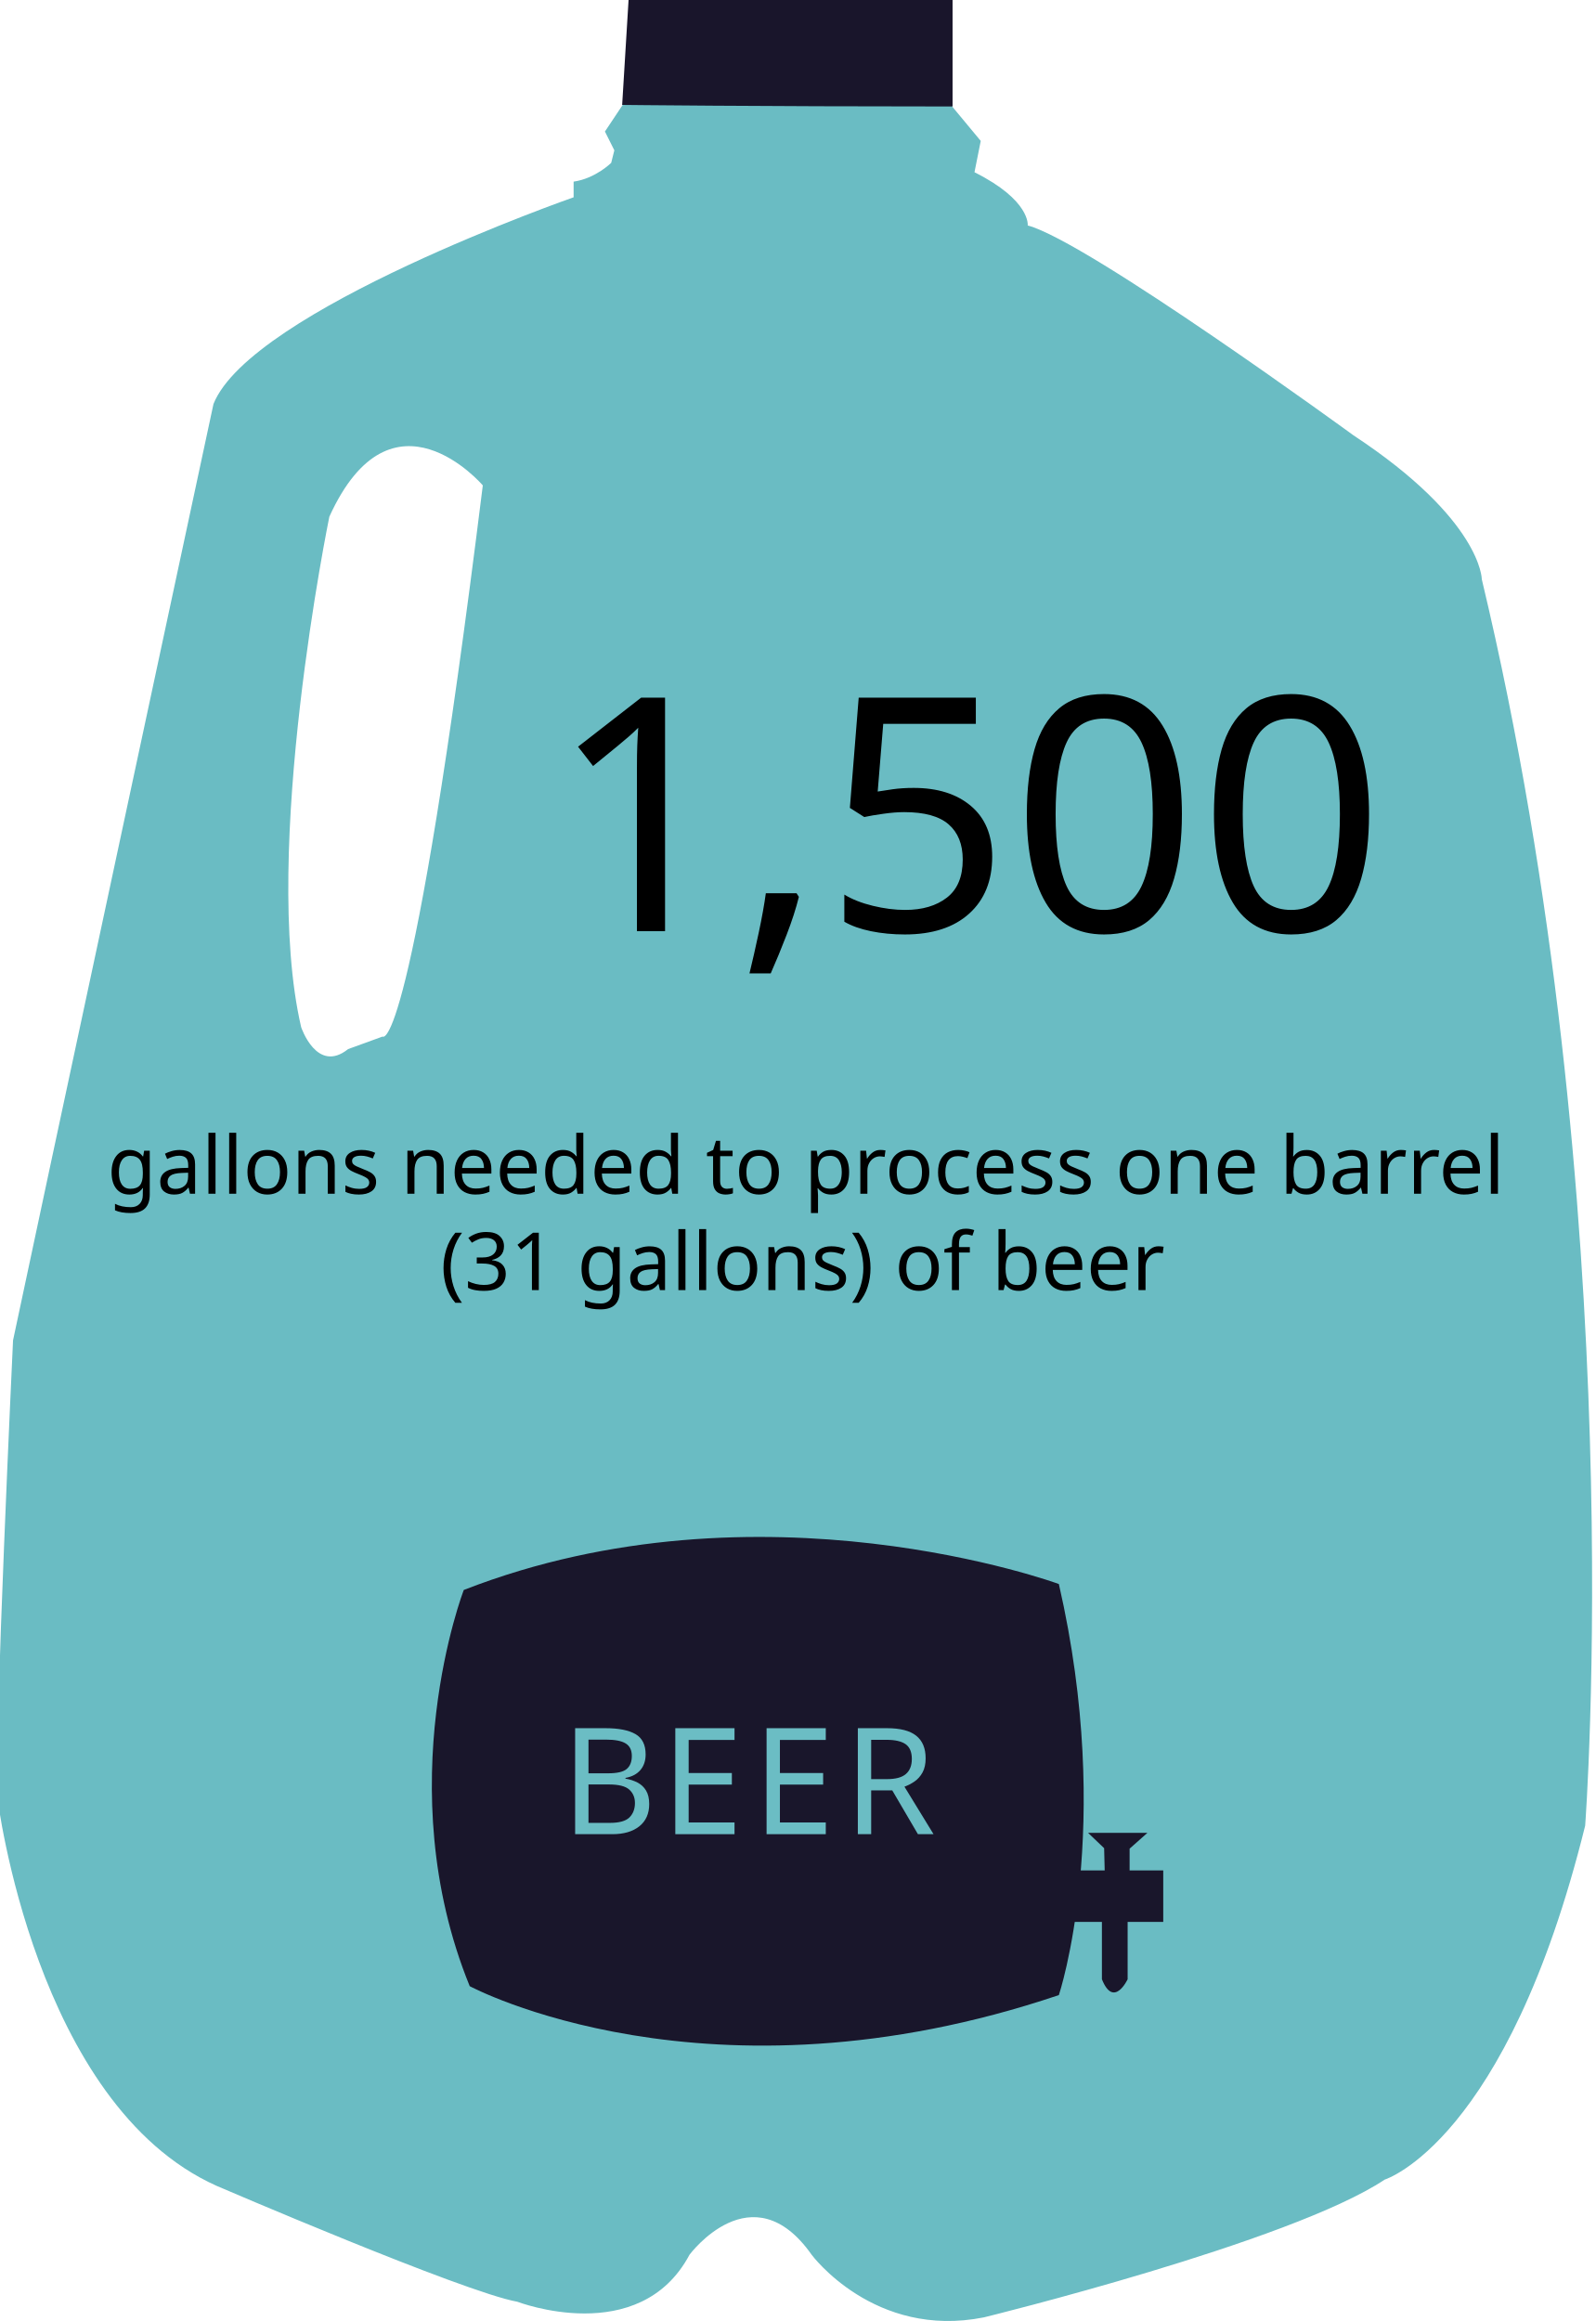
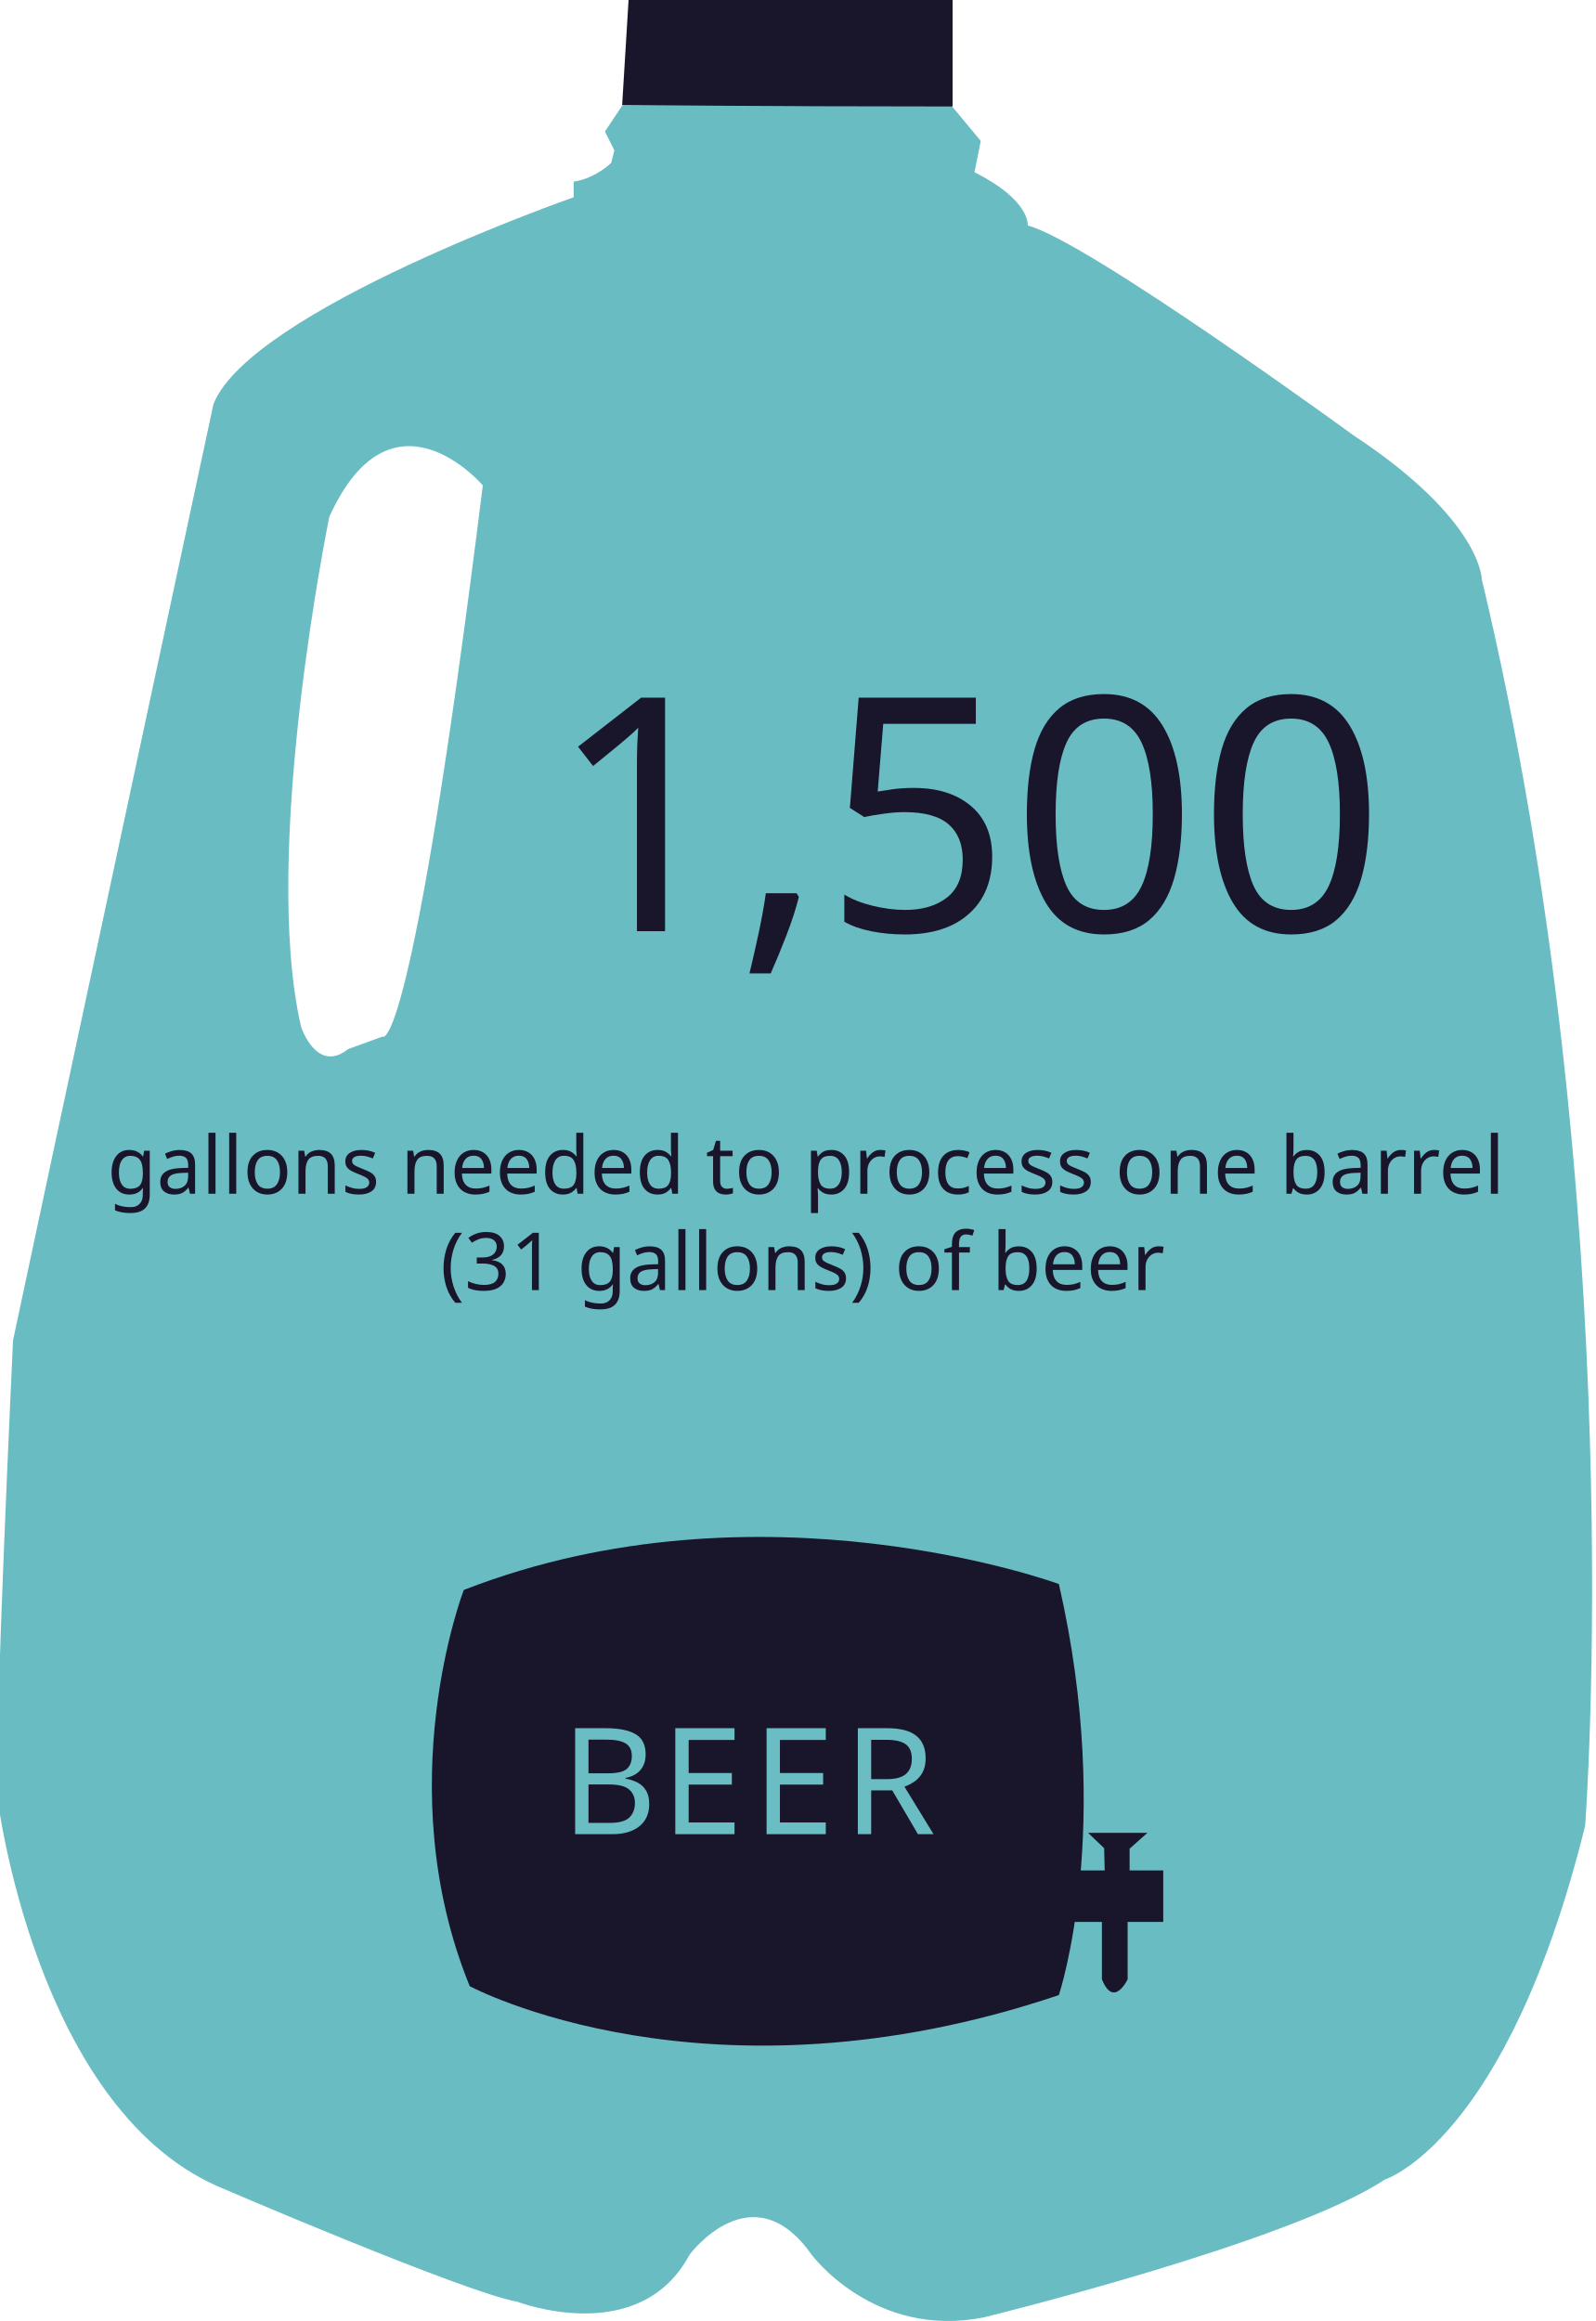
<svg xmlns="http://www.w3.org/2000/svg" version="1.1" id="Layer_1" x="0px" y="0px" width="536.378px" height="780.521px" viewBox="0 0 536.378 780.521" enable-background="new 0 0 536.378 780.521" xml:space="preserve">
  <g>
-     <path fill="#6ABCC3" d="M329.795,47.392l-2.106,10.53c18.959,9.479,17.903,17.903,17.903,17.903   c20.01,5.263,109.521,70.558,109.521,70.558c43.176,28.433,43.176,48.442,43.176,48.442   c50.553,211.678,34.752,419.134,34.752,419.134c-26.328,106.364-67.396,119.005-67.396,119.005   C434.049,754.024,330.852,779.3,330.852,779.3c-36.861,7.373-57.922-21.062-57.922-21.062c-20.01-28.435-41.069,0-41.069,0   c-16.853,31.595-57.922,15.798-57.922,15.798c-17.903-3.157-101.101-38.964-101.101-38.964   c-61.081-27.384-73.72-130.586-73.72-130.586c-1.052-20.011,5.267-153.751,5.267-153.751   C9.3,427.212,71.786,135.853,71.786,135.853c12.635-31.595,121.105-69.508,121.105-69.508v-5.267   c7.373-1.051,12.637-6.318,12.637-6.318l1.055-4.212l-3.161-6.318l8.424-12.636l2.175-18.333l100.026,15.161L329.795,47.392z    M162.352,163.23c0,0-30.543-35.806-51.604,10.534c0,0-23.17,112.683-9.479,171.655c0,0,5.267,15.797,15.798,7.373l11.584-4.212   C128.651,348.581,138.13,358.056,162.352,163.23z" />
+     <path fill="#6ABCC3" d="M329.794,47.392l-2.105,10.53c18.959,9.479,17.902,17.903,17.902,17.903   c20.01,5.263,109.521,70.558,109.521,70.558c43.176,28.433,43.176,48.442,43.176,48.442   c50.553,211.678,34.752,419.134,34.752,419.134c-26.328,106.364-67.396,119.005-67.396,119.005   C434.048,754.024,330.851,779.3,330.851,779.3c-36.859,7.373-57.921-21.062-57.921-21.062c-20.01-28.436-41.069,0-41.069,0   c-16.853,31.595-57.922,15.798-57.922,15.798c-17.903-3.157-101.101-38.964-101.101-38.964   c-61.081-27.385-73.72-130.586-73.72-130.586c-1.052-20.012,5.267-153.751,5.267-153.751   C9.3,427.212,71.786,135.853,71.786,135.853c12.635-31.595,121.105-69.508,121.105-69.508v-5.267   c7.373-1.051,12.637-6.318,12.637-6.318l1.055-4.212l-3.161-6.318l8.424-12.636l2.175-18.333l100.025,15.161L329.794,47.392z    M162.352,163.23c0,0-30.543-35.806-51.604,10.534c0,0-23.17,112.683-9.479,171.655c0,0,5.267,15.797,15.798,7.373l11.584-4.212   C128.651,348.581,138.13,358.056,162.352,163.23z" />
  </g>
-   <path fill="#19152B" d="M209.215,35.279c0,0,45.303,0.528,111.104,0.528V0H211.368L209.215,35.279z" />
+   <path fill="#19152B" d="M209.215,35.279c0,0,45.303,0.528,111.105,0.528V0H211.368L209.215,35.279z" />
  <rect x="32.689" y="381.761" fill="none" width="468" height="82" />
-   <text transform="matrix(1 0 0 1 36.0454 401.4434)">
-     <tspan x="0" y="0" font-family="'Interstate-Regular'" font-size="27">gallons needed to process one barrel </tspan>
-     <tspan x="112.021" y="32.4" font-family="'Interstate-Regular'" font-size="27">(31 gallons) of beer </tspan>
-   </text>
-   <text transform="matrix(1 0 0 1 184.5898 313.1523)" font-family="'Interstate-Bold'" font-size="110">1,500 </text>
+   <text transform="matrix(1 0 0 1 36.0454 401.4434)" fill="#19152B" font-family="'Interstate-Regular'" font-size="27">gallons needed to process one barrel </text>
+   <text transform="matrix(1 0 0 1 148.0664 433.8438)" fill="#19152B" font-family="'Interstate-Regular'" font-size="27">(31 gallons) of beer </text>
+   <text transform="matrix(1 0 0 1 184.5898 313.1523)" fill="#19152B" font-family="'Interstate-Bold'" font-size="110">1,500 </text>
  <g>
-     <path fill="#19162B" d="M356.065,532.689c0,0-100.303-36.928-200.108,1.995c0,0-25.45,65.871,1.996,133.241   c0,0,79.844,42.913,198.112,2.992C356.065,670.919,374.863,614.697,356.065,532.689z" />
-     <polyline fill="#19162B" points="358.56,629.001 391.164,629.001 391.164,646.303 359.227,646.303  " />
-     <path fill="#19162B" d="M379.189,644.306v21.291c0,0-4.661,9.979-8.65,0v-21.958L379.189,644.306z" />
+     <path fill="#19162B" d="M356.066,532.689c0,0-100.304-36.929-200.109,1.994c0,0-25.45,65.871,1.996,133.241   c0,0,79.844,42.913,198.113,2.992C356.066,670.919,374.863,614.697,356.066,532.689z" />
+     <polyline fill="#19162B" points="358.56,629.001 391.164,629.001 391.164,646.303 359.226,646.303  " />
+     <path fill="#19162B" d="M379.189,644.306v21.291c0,0-4.66,9.979-8.65,0v-21.958L379.189,644.306z" />
    <polygon fill="#19162B" points="379.853,630.998 379.853,621.684 385.843,616.359 365.88,616.359 371.287,621.518 371.537,631.497     " />
-     <rect x="188.56" y="580.431" fill="none" width="131.74" height="39.257" />
+     <rect x="188.56" y="580.431" fill="none" width="131.74" height="39.258" />
    <text transform="matrix(1 0 0 1 188.5601 616.8076)" fill="#6BBDC4" font-family="'Interstate-Regular'" font-size="49.903">B</text>
    <text transform="matrix(1 0 0 1 222.2441 616.8076)" fill="#6BBDC4" font-family="'Interstate-Regular'" font-size="49.903">E</text>
    <text transform="matrix(1 0 0 1 252.9341 616.8076)" fill="#6BBDC4" font-family="'Interstate-Regular'" font-size="49.903">E</text>
    <text transform="matrix(1 0 0 1 283.6226 616.8076)" fill="#6BBDC4" font-family="'Interstate-Regular'" font-size="49.903">R</text>
  </g>
</svg>
